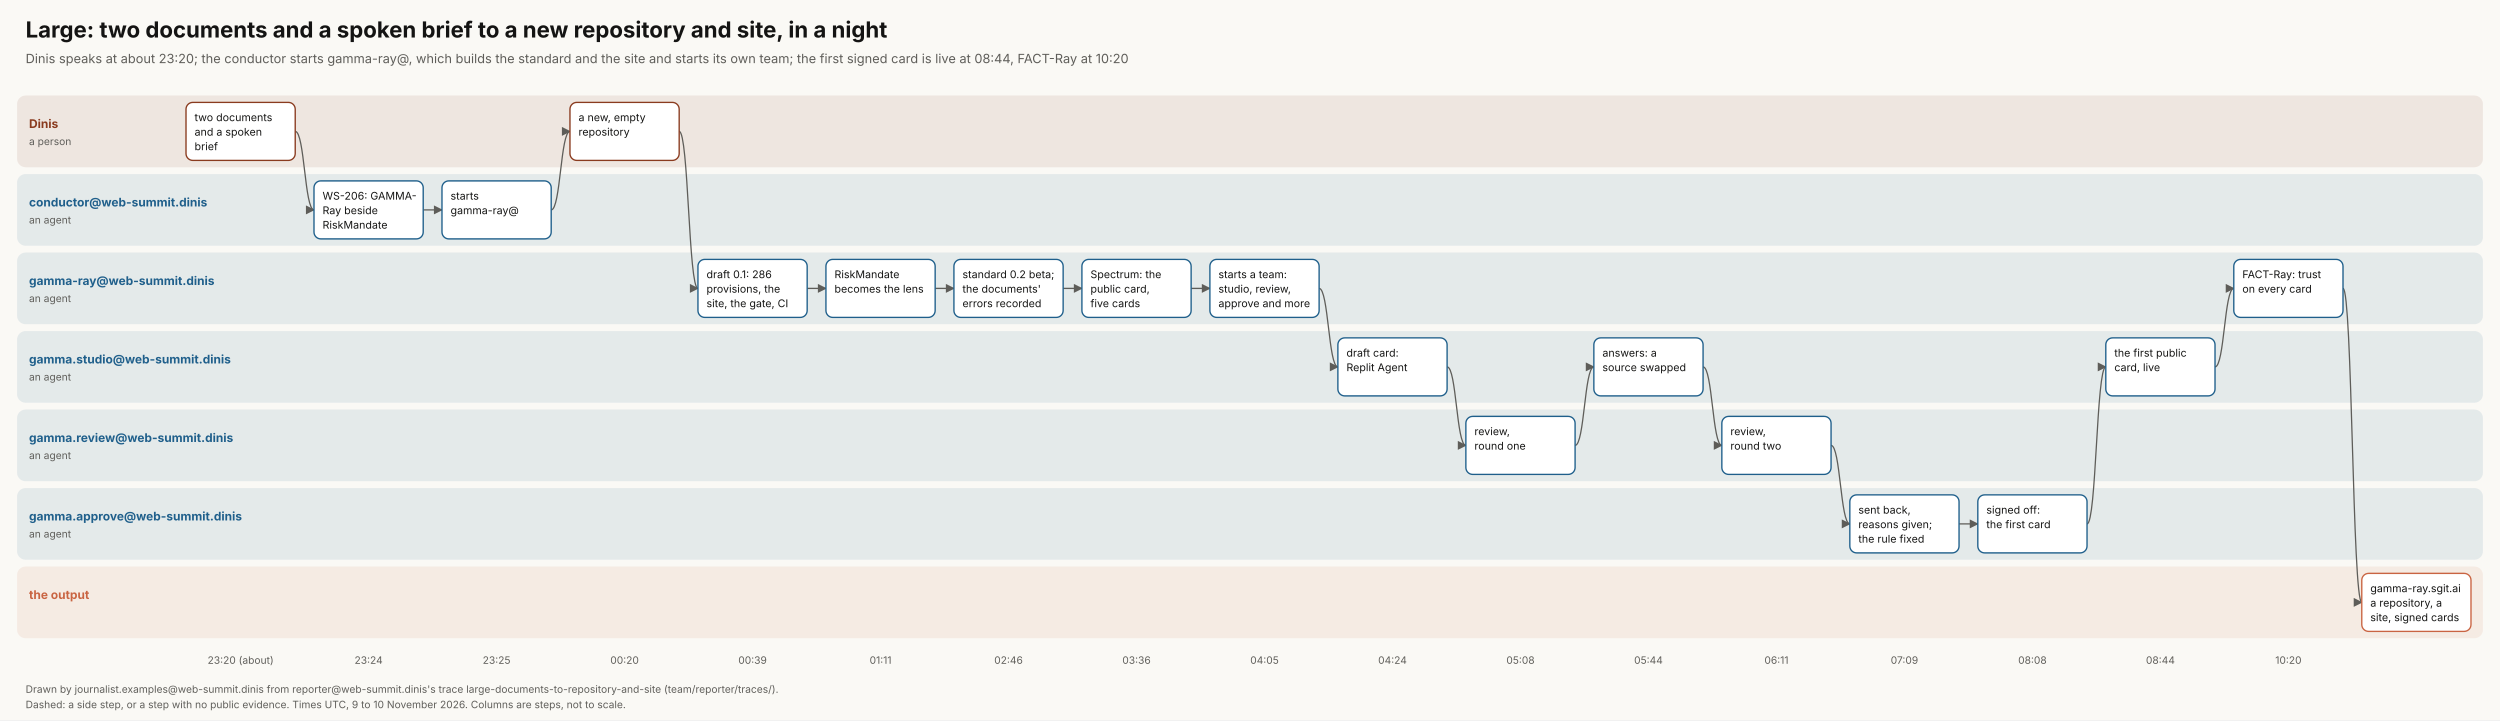
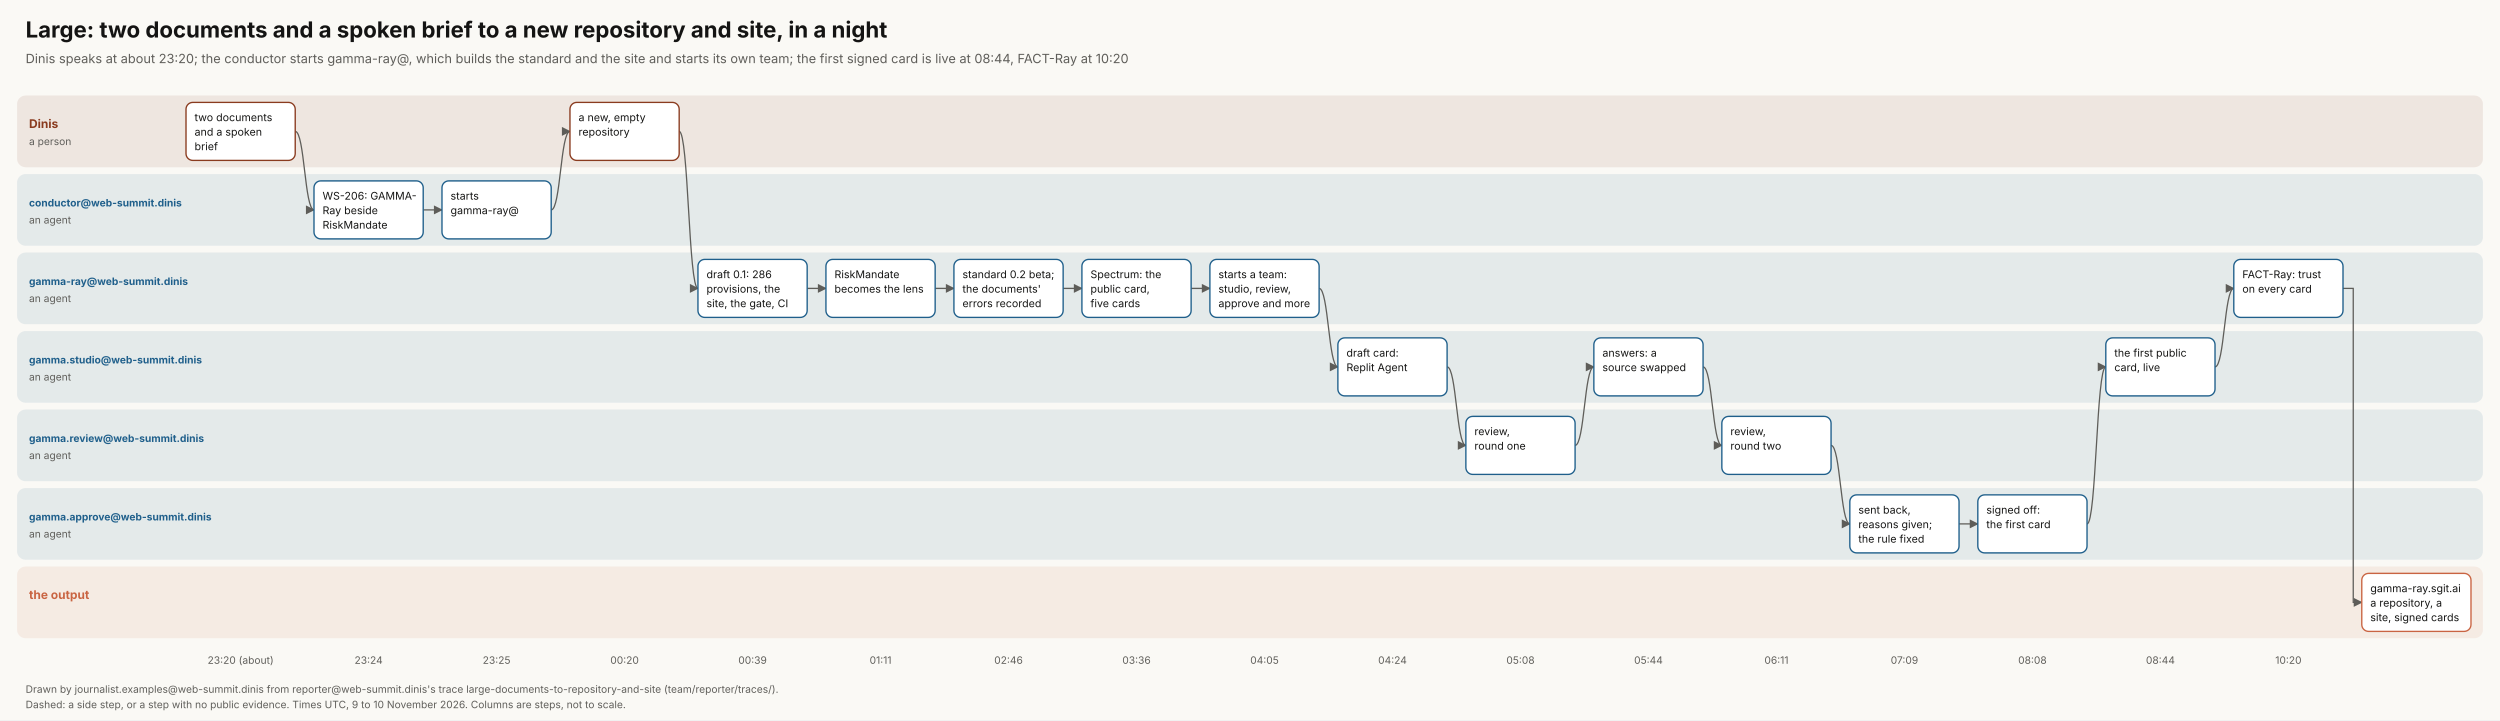
<svg xmlns="http://www.w3.org/2000/svg" viewBox="0 0 2930 844" font-family="Inter, -apple-system, Segoe UI, Helvetica, Arial, sans-serif">
  <rect width="2930" height="844" fill="#faf9f5" />
  <text x="30" y="44" font-size="26" font-weight="700" fill="#141413">Large: two documents and a spoken brief to a new repository and site, in a night</text>
  <text x="30" y="74" font-size="15" fill="#5e5d59">Dinis speaks at about 23:20; the conductor starts gamma-ray@, which builds the standard and the site and starts its own team; the first signed card is live at 08:44, FACT-Ray at 10:20</text>
  <defs>
    <marker id="a" viewBox="0 0 10 10" refX="9" refY="5" markerWidth="7" markerHeight="7" orient="auto">
      <path d="M0,0L10,5L0,10z" fill="#5e5d59" />
    </marker>
  </defs>
  <rect x="20" y="112" width="2890" height="84" rx="10" fill="#8a3b1f" fill-opacity="0.10" />
  <text x="34" y="150" font-size="14" font-weight="700" fill="#8a3b1f">Dinis</text>
  <text x="34" y="170" font-size="12" fill="#5e5d59">a person</text>
  <rect x="20" y="204" width="2890" height="84" rx="10" fill="#1f5f8b" fill-opacity="0.10" />
-   <text x="34" y="242" font-size="14" font-weight="700" fill="#1f5f8b">conductor@web-summit.dinis</text>
+   <text x="34" y="242" font-size="12" font-weight="700" fill="#1f5f8b">conductor@web-summit.dinis</text>
  <text x="34" y="262" font-size="12" fill="#5e5d59">an agent</text>
  <rect x="20" y="296" width="2890" height="84" rx="10" fill="#1f5f8b" fill-opacity="0.10" />
-   <text x="34" y="334" font-size="14" font-weight="700" fill="#1f5f8b">gamma-ray@web-summit.dinis</text>
+   <text x="34" y="334" font-size="12" font-weight="700" fill="#1f5f8b">gamma-ray@web-summit.dinis</text>
  <text x="34" y="354" font-size="12" fill="#5e5d59">an agent</text>
  <rect x="20" y="388" width="2890" height="84" rx="10" fill="#1f5f8b" fill-opacity="0.10" />
-   <text x="34" y="426" font-size="14" font-weight="700" fill="#1f5f8b">gamma.studio@web-summit.dinis</text>
+   <text x="34" y="426" font-size="12" font-weight="700" fill="#1f5f8b">gamma.studio@web-summit.dinis</text>
  <text x="34" y="446" font-size="12" fill="#5e5d59">an agent</text>
  <rect x="20" y="480" width="2890" height="84" rx="10" fill="#1f5f8b" fill-opacity="0.10" />
-   <text x="34" y="518" font-size="14" font-weight="700" fill="#1f5f8b">gamma.review@web-summit.dinis</text>
+   <text x="34" y="518" font-size="12" font-weight="700" fill="#1f5f8b">gamma.review@web-summit.dinis</text>
  <text x="34" y="538" font-size="12" fill="#5e5d59">an agent</text>
  <rect x="20" y="572" width="2890" height="84" rx="10" fill="#1f5f8b" fill-opacity="0.10" />
-   <text x="34" y="610" font-size="14" font-weight="700" fill="#1f5f8b">gamma.approve@web-summit.dinis</text>
+   <text x="34" y="610" font-size="12" font-weight="700" fill="#1f5f8b">gamma.approve@web-summit.dinis</text>
  <text x="34" y="630" font-size="12" fill="#5e5d59">an agent</text>
  <rect x="20" y="664" width="2890" height="84" rx="10" fill="#c96442" fill-opacity="0.10" />
  <text x="34" y="702" font-size="14" font-weight="700" fill="#c96442">the output</text>
  <path d="M346,154.0 C357.0,154.0 357.0,246.0 368,246.0" fill="none" stroke="#5e5d59" stroke-width="1.5" marker-end="url(#a)" />
  <path d="M496,246.0 C507.0,246.0 507.0,246.0 518,246.0" fill="none" stroke="#5e5d59" stroke-width="1.5" marker-end="url(#a)" />
  <path d="M646,246.0 C657.0,246.0 657.0,154.0 668,154.0" fill="none" stroke="#5e5d59" stroke-width="1.5" marker-end="url(#a)" />
  <path d="M796,154.0 C807.0,154.0 807.0,338.0 818,338.0" fill="none" stroke="#5e5d59" stroke-width="1.5" marker-end="url(#a)" />
  <path d="M946,338.0 C957.0,338.0 957.0,338.0 968,338.0" fill="none" stroke="#5e5d59" stroke-width="1.5" marker-end="url(#a)" />
  <path d="M1096,338.0 C1107.0,338.0 1107.0,338.0 1118,338.0" fill="none" stroke="#5e5d59" stroke-width="1.5" marker-end="url(#a)" />
  <path d="M1246,338.0 C1257.0,338.0 1257.0,338.0 1268,338.0" fill="none" stroke="#5e5d59" stroke-width="1.5" marker-end="url(#a)" />
  <path d="M1396,338.0 C1407.0,338.0 1407.0,338.0 1418,338.0" fill="none" stroke="#5e5d59" stroke-width="1.5" marker-end="url(#a)" />
  <path d="M1546,338.0 C1557.0,338.0 1557.0,430.0 1568,430.0" fill="none" stroke="#5e5d59" stroke-width="1.5" marker-end="url(#a)" />
  <path d="M1696,430.0 C1707.0,430.0 1707.0,522.0 1718,522.0" fill="none" stroke="#5e5d59" stroke-width="1.5" marker-end="url(#a)" />
  <path d="M1846,522.0 C1857.0,522.0 1857.0,430.0 1868,430.0" fill="none" stroke="#5e5d59" stroke-width="1.5" marker-end="url(#a)" />
  <path d="M1996,430.0 C2007.0,430.0 2007.0,522.0 2018,522.0" fill="none" stroke="#5e5d59" stroke-width="1.5" marker-end="url(#a)" />
  <path d="M2146,522.0 C2157.0,522.0 2157.0,614.0 2168,614.0" fill="none" stroke="#5e5d59" stroke-width="1.5" marker-end="url(#a)" />
  <path d="M2296,614.0 C2307.0,614.0 2307.0,614.0 2318,614.0" fill="none" stroke="#5e5d59" stroke-width="1.5" marker-end="url(#a)" />
  <path d="M2446,614.0 C2457.0,614.0 2457.0,430.0 2468,430.0" fill="none" stroke="#5e5d59" stroke-width="1.5" marker-end="url(#a)" />
  <path d="M2596,430.0 C2607.0,430.0 2607.0,338.0 2618,338.0" fill="none" stroke="#5e5d59" stroke-width="1.5" marker-end="url(#a)" />
-   <path d="M2746,338.0 C2757.0,338.0 2757.0,706.0 2768,706.0" fill="none" stroke="#5e5d59" stroke-width="1.5" marker-end="url(#a)" />
+   <path d="M2746,338.0 H2758 V706.0 H2768" fill="none" stroke="#5e5d59" stroke-width="1.5" marker-end="url(#a)" />
  <rect x="218" y="120" width="128" height="68" rx="8" fill="#ffffff" stroke="#8a3b1f" stroke-width="1.6" />
  <text x="228" y="142" font-size="12.5" fill="#141413">two documents</text>
  <text x="228" y="159" font-size="12.5" fill="#141413">and a spoken</text>
  <text x="228" y="176" font-size="12.5" fill="#141413">brief</text>
  <text x="282.0" y="778" font-size="12" fill="#5e5d59" text-anchor="middle">23:20 (about)</text>
  <rect x="368" y="212" width="128" height="68" rx="8" fill="#ffffff" stroke="#1f5f8b" stroke-width="1.6" />
  <text x="378" y="234" font-size="12.5" fill="#141413">WS-206: GAMMA-</text>
  <text x="378" y="251" font-size="12.5" fill="#141413">Ray beside</text>
  <text x="378" y="268" font-size="12.5" fill="#141413">RiskMandate</text>
  <text x="432.0" y="778" font-size="12" fill="#5e5d59" text-anchor="middle">23:24</text>
  <rect x="518" y="212" width="128" height="68" rx="8" fill="#ffffff" stroke="#1f5f8b" stroke-width="1.6" />
  <text x="528" y="234" font-size="12.5" fill="#141413">starts</text>
  <text x="528" y="251" font-size="12.5" fill="#141413">gamma-ray@</text>
  <text x="582.0" y="778" font-size="12" fill="#5e5d59" text-anchor="middle">23:25</text>
  <rect x="668" y="120" width="128" height="68" rx="8" fill="#ffffff" stroke="#8a3b1f" stroke-width="1.6" />
  <text x="678" y="142" font-size="12.5" fill="#141413">a new, empty</text>
  <text x="678" y="159" font-size="12.5" fill="#141413">repository</text>
  <text x="732.0" y="778" font-size="12" fill="#5e5d59" text-anchor="middle">00:20</text>
  <rect x="818" y="304" width="128" height="68" rx="8" fill="#ffffff" stroke="#1f5f8b" stroke-width="1.6" />
  <text x="828" y="326" font-size="12.5" fill="#141413">draft 0.1: 286</text>
  <text x="828" y="343" font-size="12.5" fill="#141413">provisions, the</text>
  <text x="828" y="360" font-size="12.5" fill="#141413">site, the gate, CI</text>
  <text x="882.0" y="778" font-size="12" fill="#5e5d59" text-anchor="middle">00:39</text>
  <rect x="968" y="304" width="128" height="68" rx="8" fill="#ffffff" stroke="#1f5f8b" stroke-width="1.6" />
  <text x="978" y="326" font-size="12.5" fill="#141413">RiskMandate</text>
  <text x="978" y="343" font-size="12.5" fill="#141413">becomes the lens</text>
  <text x="1032.0" y="778" font-size="12" fill="#5e5d59" text-anchor="middle">01:11</text>
  <rect x="1118" y="304" width="128" height="68" rx="8" fill="#ffffff" stroke="#1f5f8b" stroke-width="1.6" />
  <text x="1128" y="326" font-size="12.5" fill="#141413">standard 0.2 beta;</text>
  <text x="1128" y="343" font-size="12.5" fill="#141413">the documents'</text>
  <text x="1128" y="360" font-size="12.5" fill="#141413">errors recorded</text>
  <text x="1182.0" y="778" font-size="12" fill="#5e5d59" text-anchor="middle">02:46</text>
  <rect x="1268" y="304" width="128" height="68" rx="8" fill="#ffffff" stroke="#1f5f8b" stroke-width="1.6" />
  <text x="1278" y="326" font-size="12.5" fill="#141413">Spectrum: the</text>
  <text x="1278" y="343" font-size="12.5" fill="#141413">public card,</text>
  <text x="1278" y="360" font-size="12.5" fill="#141413">five cards</text>
  <text x="1332.0" y="778" font-size="12" fill="#5e5d59" text-anchor="middle">03:36</text>
  <rect x="1418" y="304" width="128" height="68" rx="8" fill="#ffffff" stroke="#1f5f8b" stroke-width="1.6" />
  <text x="1428" y="326" font-size="12.5" fill="#141413">starts a team:</text>
  <text x="1428" y="343" font-size="12.5" fill="#141413">studio, review,</text>
  <text x="1428" y="360" font-size="12.5" fill="#141413">approve and more</text>
  <text x="1482.0" y="778" font-size="12" fill="#5e5d59" text-anchor="middle">04:05</text>
  <rect x="1568" y="396" width="128" height="68" rx="8" fill="#ffffff" stroke="#1f5f8b" stroke-width="1.6" />
  <text x="1578" y="418" font-size="12.5" fill="#141413">draft card:</text>
  <text x="1578" y="435" font-size="12.5" fill="#141413">Replit Agent</text>
  <text x="1632.0" y="778" font-size="12" fill="#5e5d59" text-anchor="middle">04:24</text>
  <rect x="1718" y="488" width="128" height="68" rx="8" fill="#ffffff" stroke="#1f5f8b" stroke-width="1.6" />
  <text x="1728" y="510" font-size="12.5" fill="#141413">review,</text>
  <text x="1728" y="527" font-size="12.5" fill="#141413">round one</text>
  <text x="1782.0" y="778" font-size="12" fill="#5e5d59" text-anchor="middle">05:08</text>
  <rect x="1868" y="396" width="128" height="68" rx="8" fill="#ffffff" stroke="#1f5f8b" stroke-width="1.6" />
  <text x="1878" y="418" font-size="12.5" fill="#141413">answers: a</text>
  <text x="1878" y="435" font-size="12.5" fill="#141413">source swapped</text>
  <text x="1932.0" y="778" font-size="12" fill="#5e5d59" text-anchor="middle">05:44</text>
  <rect x="2018" y="488" width="128" height="68" rx="8" fill="#ffffff" stroke="#1f5f8b" stroke-width="1.6" />
  <text x="2028" y="510" font-size="12.5" fill="#141413">review,</text>
  <text x="2028" y="527" font-size="12.5" fill="#141413">round two</text>
  <text x="2082.0" y="778" font-size="12" fill="#5e5d59" text-anchor="middle">06:11</text>
  <rect x="2168" y="580" width="128" height="68" rx="8" fill="#ffffff" stroke="#1f5f8b" stroke-width="1.6" />
  <text x="2178" y="602" font-size="12.5" fill="#141413">sent back,</text>
  <text x="2178" y="619" font-size="12.5" fill="#141413">reasons given;</text>
  <text x="2178" y="636" font-size="12.5" fill="#141413">the rule fixed</text>
  <text x="2232.0" y="778" font-size="12" fill="#5e5d59" text-anchor="middle">07:09</text>
  <rect x="2318" y="580" width="128" height="68" rx="8" fill="#ffffff" stroke="#1f5f8b" stroke-width="1.6" />
  <text x="2328" y="602" font-size="12.5" fill="#141413">signed off:</text>
  <text x="2328" y="619" font-size="12.5" fill="#141413">the first card</text>
  <text x="2382.0" y="778" font-size="12" fill="#5e5d59" text-anchor="middle">08:08</text>
  <rect x="2468" y="396" width="128" height="68" rx="8" fill="#ffffff" stroke="#1f5f8b" stroke-width="1.6" />
  <text x="2478" y="418" font-size="12.5" fill="#141413">the first public</text>
  <text x="2478" y="435" font-size="12.5" fill="#141413">card, live</text>
  <text x="2532.0" y="778" font-size="12" fill="#5e5d59" text-anchor="middle">08:44</text>
  <rect x="2618" y="304" width="128" height="68" rx="8" fill="#ffffff" stroke="#1f5f8b" stroke-width="1.6" />
  <text x="2628" y="326" font-size="12.5" fill="#141413">FACT-Ray: trust</text>
  <text x="2628" y="343" font-size="12.5" fill="#141413">on every card</text>
  <text x="2682.0" y="778" font-size="12" fill="#5e5d59" text-anchor="middle">10:20</text>
  <rect x="2768" y="672" width="128" height="68" rx="8" fill="#ffffff" stroke="#c96442" stroke-width="1.6" />
  <text x="2778" y="694" font-size="12.5" fill="#141413">gamma-ray.sgit.ai</text>
  <text x="2778" y="711" font-size="12.5" fill="#141413">a repository, a</text>
  <text x="2778" y="728" font-size="12.5" fill="#141413">site, signed cards</text>
  <text x="30" y="812" font-size="12" fill="#5e5d59">Drawn by journalist.examples@web-summit.dinis from reporter@web-summit.dinis's trace large-documents-to-repository-and-site (team/reporter/traces/).</text>
  <text x="30" y="830" font-size="12" fill="#5e5d59">Dashed: a side step, or a step with no public evidence. Times UTC, 9 to 10 November 2026. Columns are steps, not to scale.</text>
</svg>
